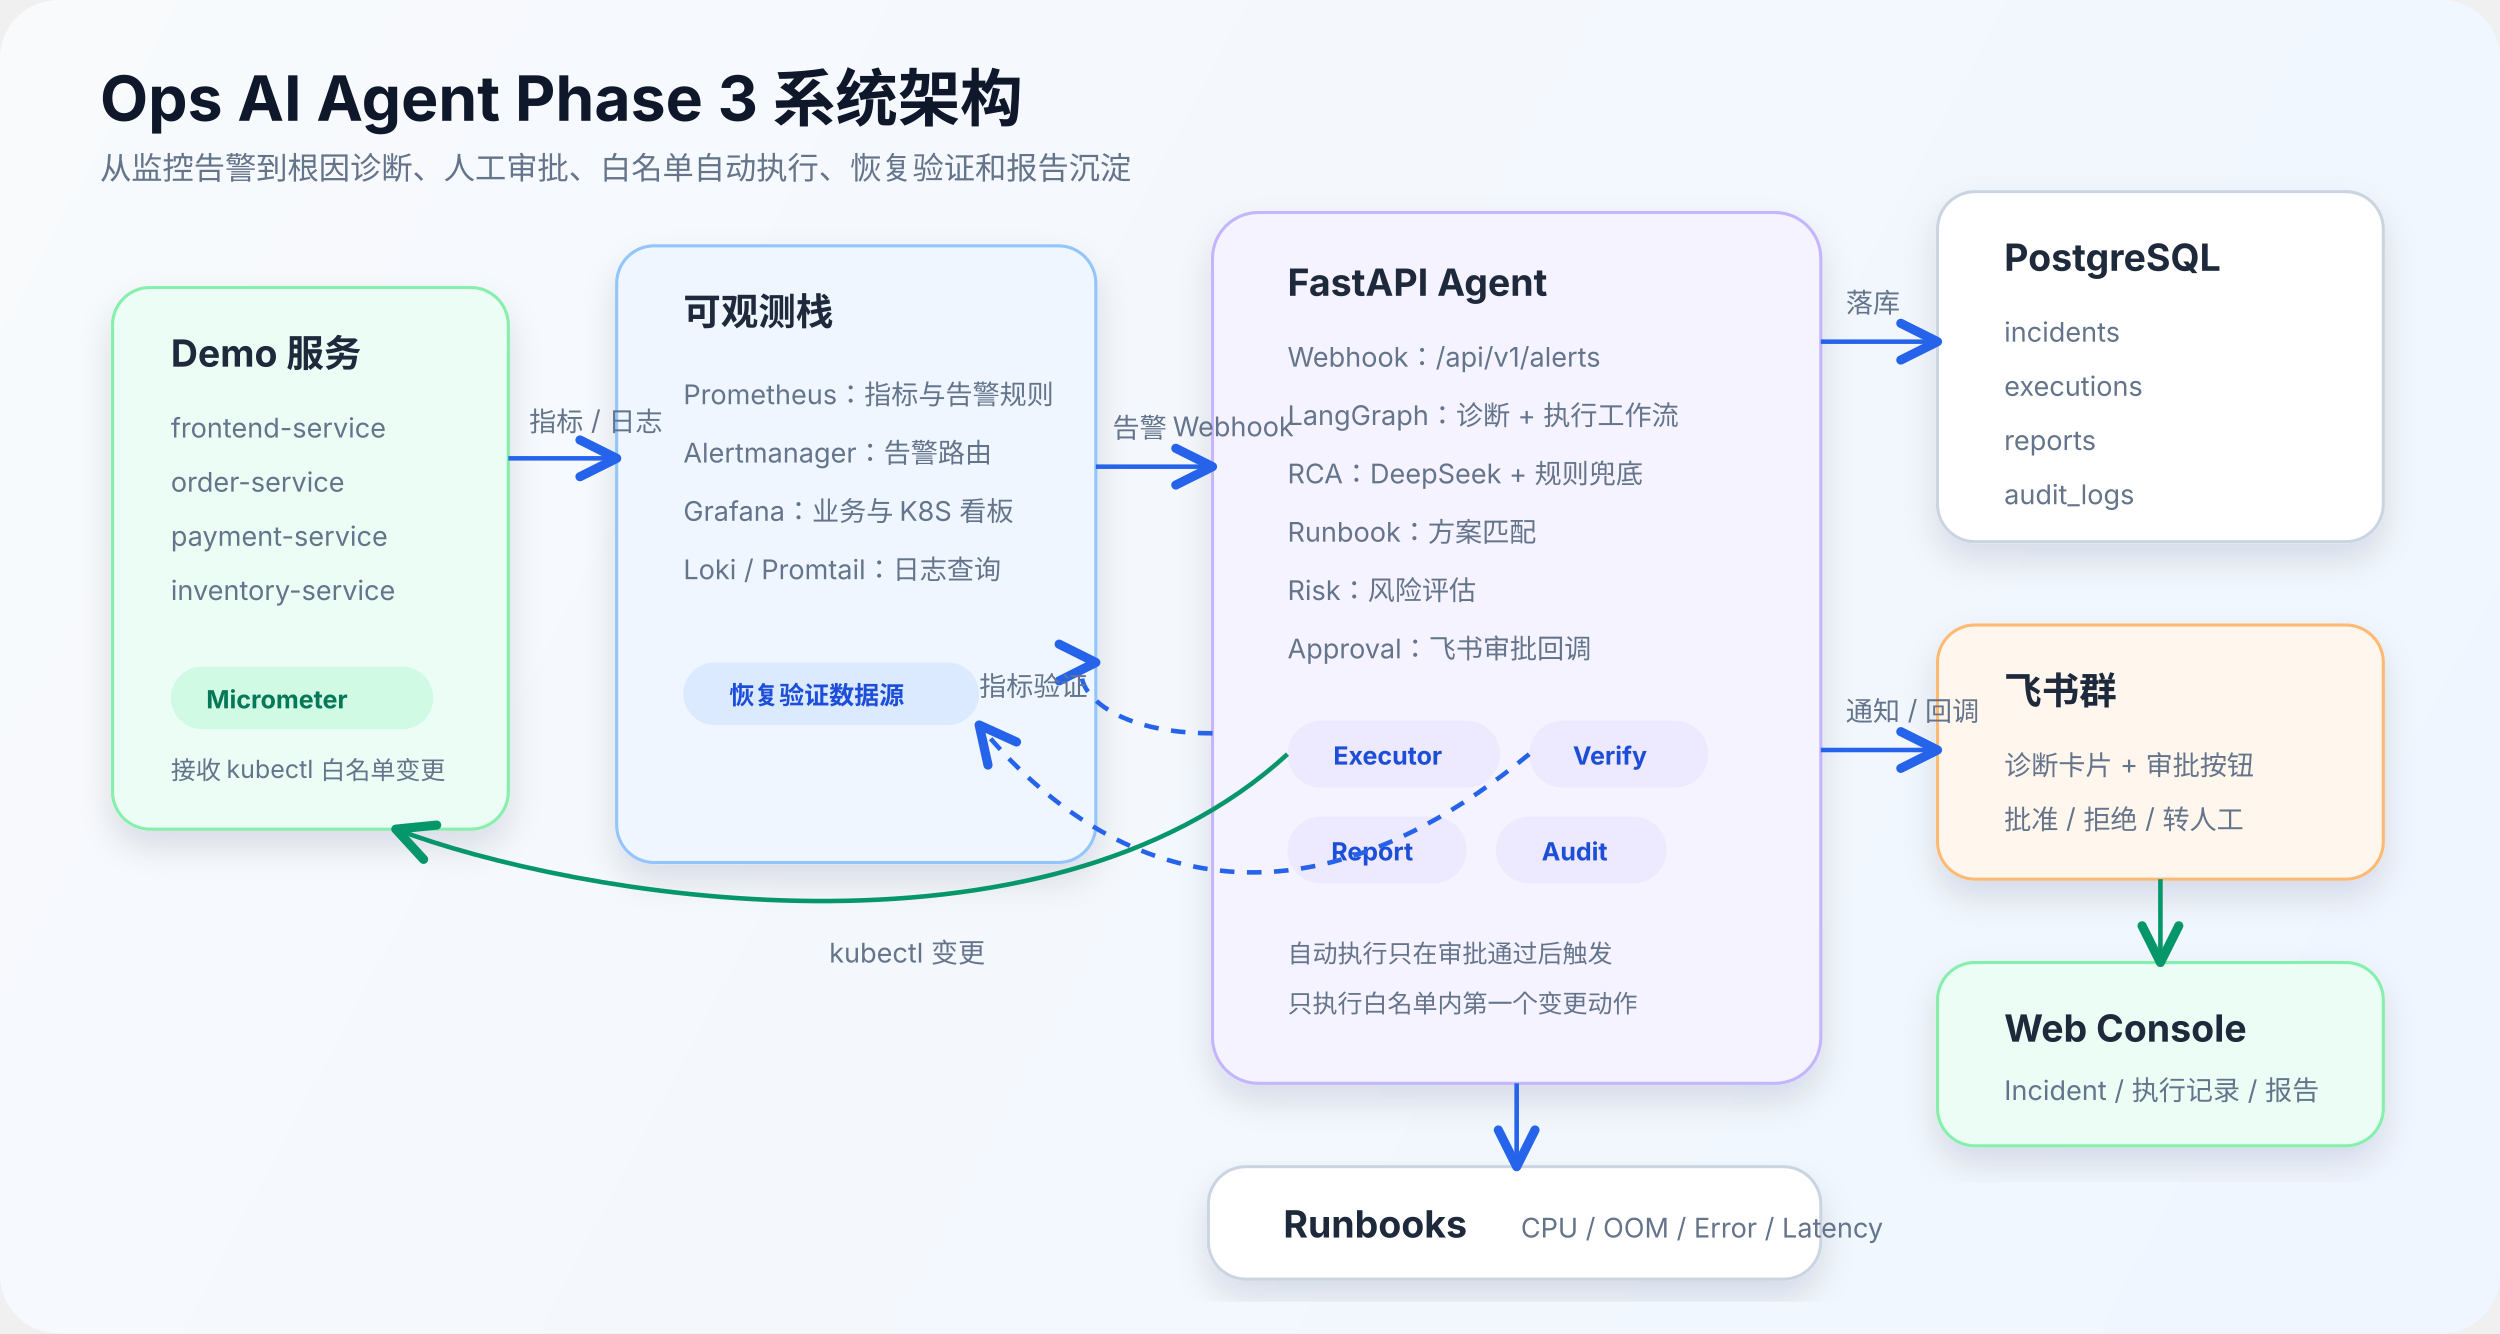
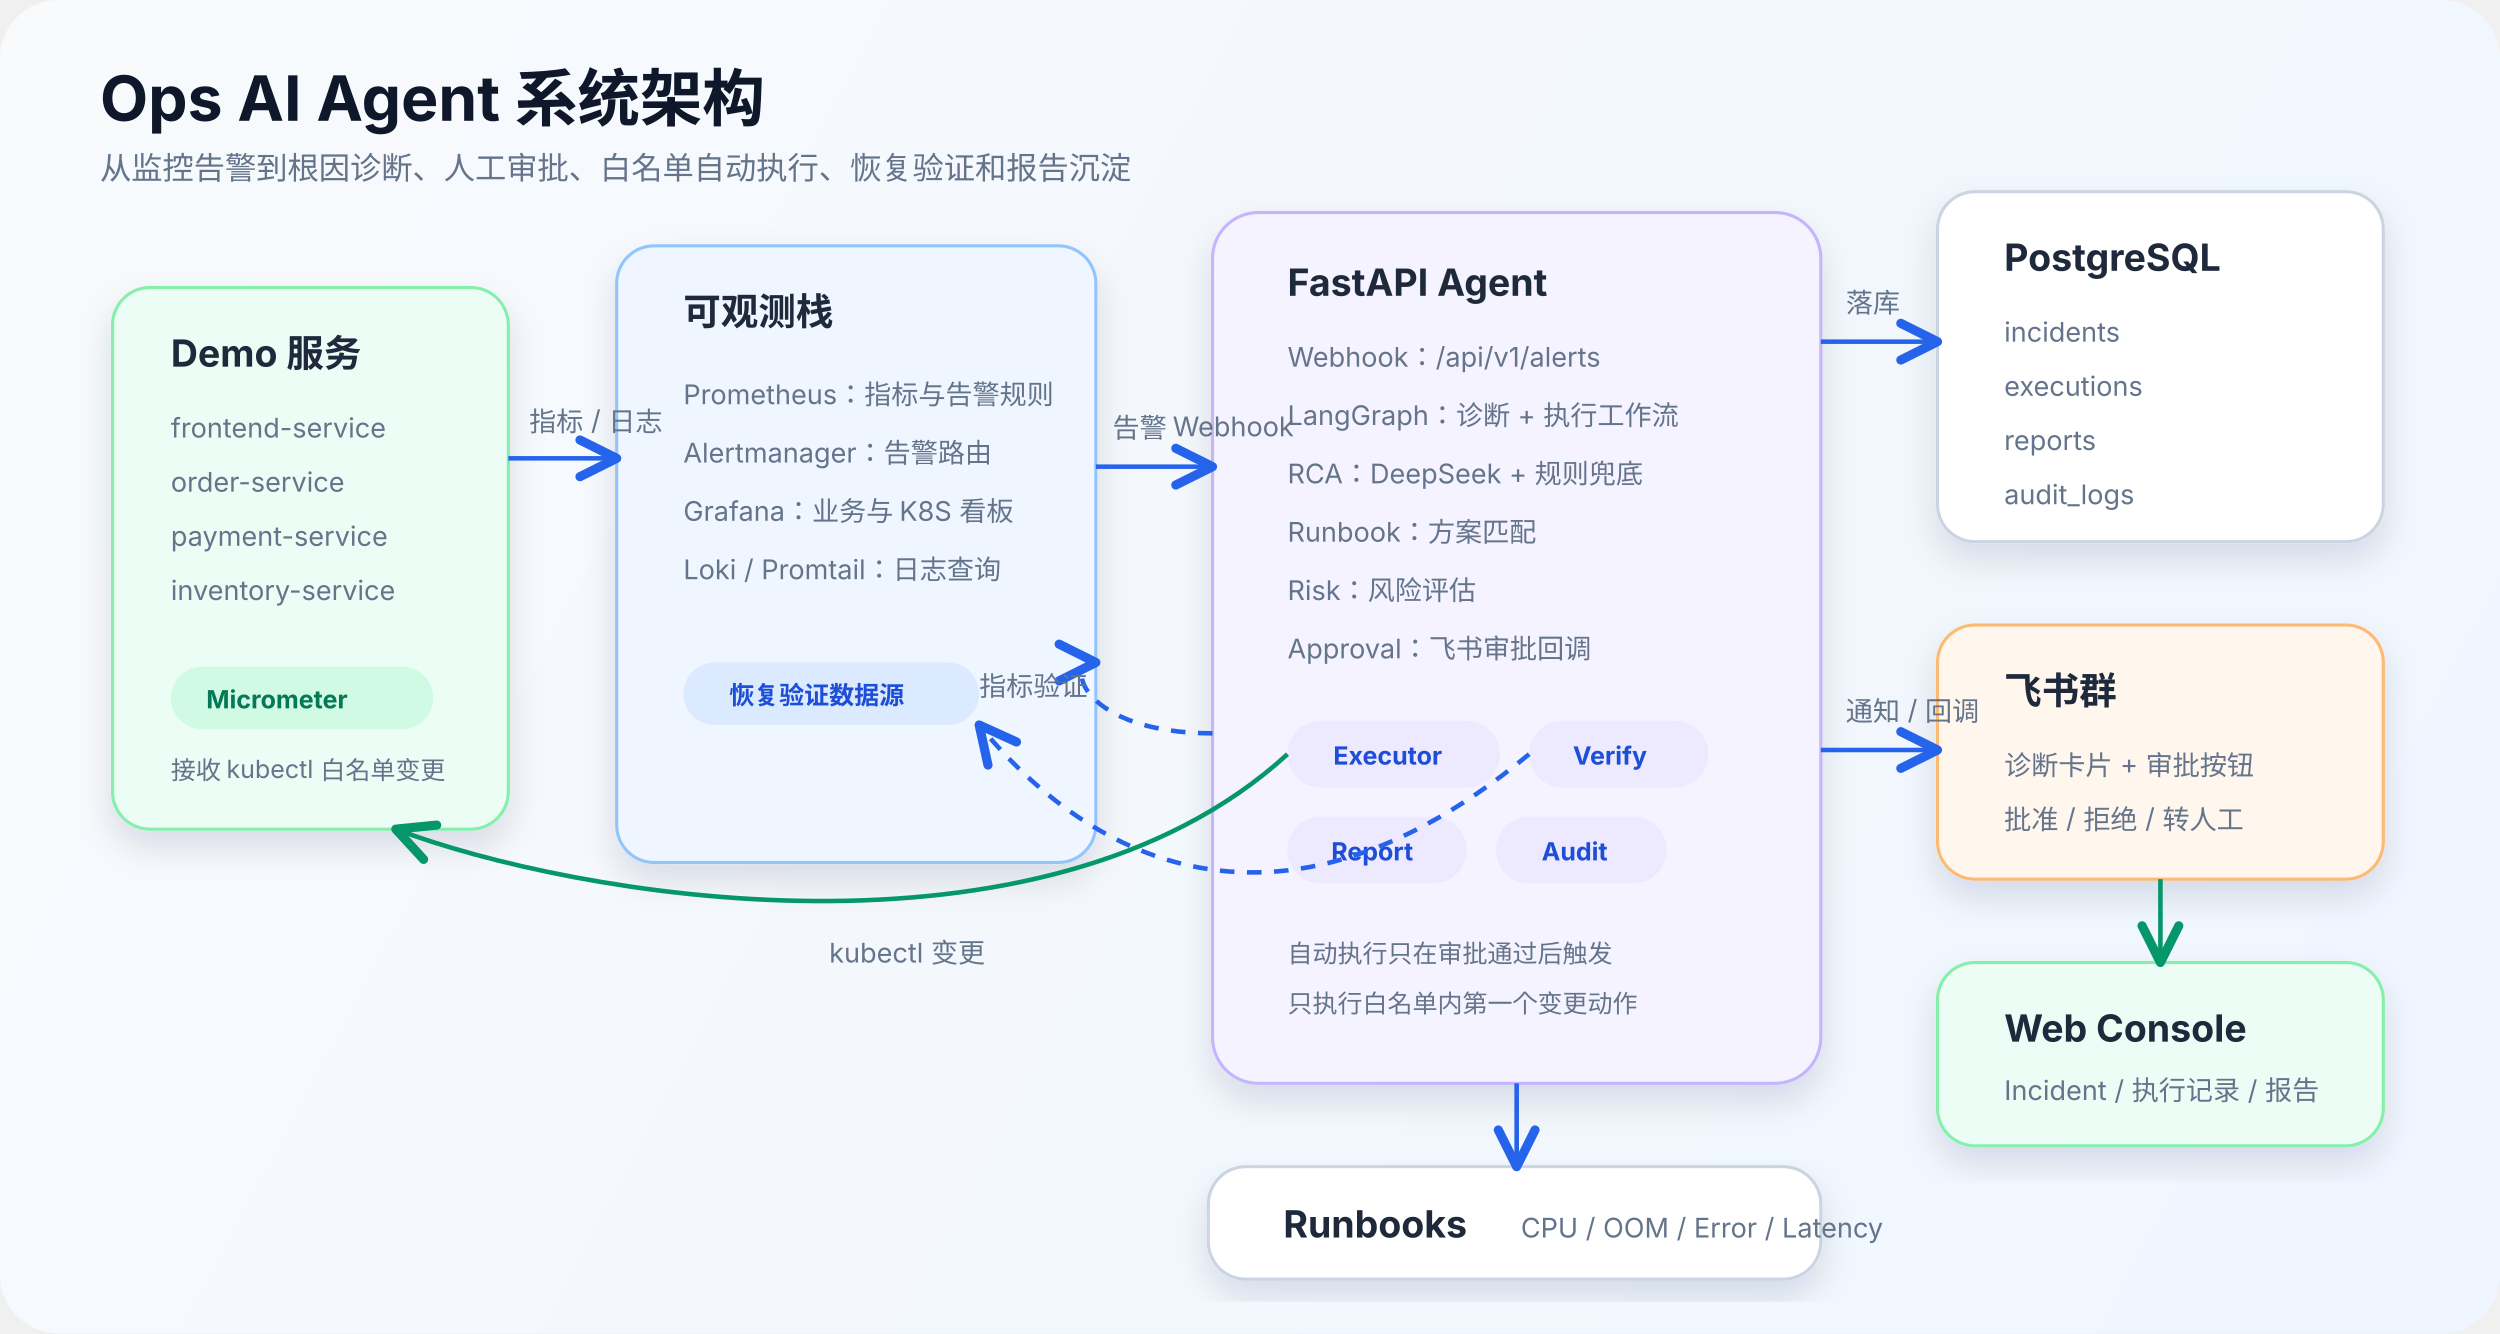
<svg xmlns="http://www.w3.org/2000/svg" width="1200" height="640" viewBox="0 0 1200 640" fill="none" role="img" aria-labelledby="title desc">
  <defs>
    <linearGradient id="bg" x1="0" y1="0" x2="1200" y2="640" gradientUnits="userSpaceOnUse">
      <stop stop-color="#F8FAFC" />
      <stop offset="1" stop-color="#EFF6FF" />
    </linearGradient>
    <filter id="shadow" x="-20%" y="-20%" width="140%" height="140%">
      <feDropShadow dx="0" dy="8" stdDeviation="8" flood-color="#0F172A" flood-opacity="0.12" />
    </filter>
    <marker id="arrow" markerWidth="12" markerHeight="12" refX="10" refY="6" orient="auto">
      <path d="M2 2L10 6L2 10" stroke="#2563EB" stroke-width="2" stroke-linecap="round" stroke-linejoin="round" />
    </marker>
    <marker id="arrowGreen" markerWidth="12" markerHeight="12" refX="10" refY="6" orient="auto">
      <path d="M2 2L10 6L2 10" stroke="#059669" stroke-width="2" stroke-linecap="round" stroke-linejoin="round" />
    </marker>
    <style>
      .title { font: 700 30px -apple-system, BlinkMacSystemFont, "Segoe UI", sans-serif; fill: #0F172A; }
      .subtitle { font: 400 15px -apple-system, BlinkMacSystemFont, "Segoe UI", sans-serif; fill: #64748B; }
      .box { fill: #FFFFFF; stroke: #CBD5E1; stroke-width: 1.5; filter: url(#shadow); }
      .box-blue { fill: #EFF6FF; stroke: #93C5FD; }
      .box-green { fill: #ECFDF5; stroke: #86EFAC; }
      .box-orange { fill: #FFF7ED; stroke: #FDBA74; }
      .box-purple { fill: #F5F3FF; stroke: #C4B5FD; }
      .box-red { fill: #FEF2F2; stroke: #FCA5A5; }
      .label { font: 700 18px -apple-system, BlinkMacSystemFont, "Segoe UI", sans-serif; fill: #1E293B; }
      .small { font: 400 13px -apple-system, BlinkMacSystemFont, "Segoe UI", sans-serif; fill: #64748B; }
      .tiny { font: 400 12px -apple-system, BlinkMacSystemFont, "Segoe UI", sans-serif; fill: #64748B; }
      .pill { fill: #DBEAFE; }
      .pill-green { fill: #D1FAE5; }
      .pill-purple { fill: #EDE9FE; }
      .pill-text { font: 700 12px -apple-system, BlinkMacSystemFont, "Segoe UI", sans-serif; fill: #1D4ED8; }
      .pill-text-green { font: 700 12px -apple-system, BlinkMacSystemFont, "Segoe UI", sans-serif; fill: #047857; }
      .arrow { stroke: #2563EB; stroke-width: 2.2; marker-end: url(#arrow); fill: none; }
      .arrow-green { stroke: #059669; stroke-width: 2.2; marker-end: url(#arrowGreen); fill: none; }
      .dash { stroke-dasharray: 7 6; }
    </style>
  </defs>
  <rect width="1200" height="640" rx="28" fill="url(#bg)" />
-   <text x="48" y="58" class="title">Ops AI Agent Phase 3 系统架构</text>
+   <text x="48" y="58" class="title">Ops AI Agent 系统架构</text>
  <text x="48" y="86" class="subtitle">从监控告警到根因诊断、人工审批、白名单自动执行、恢复验证和报告沉淀</text>
  <rect x="54" y="138" width="190" height="260" rx="18" class="box box-green" />
  <text x="82" y="176" class="label">Demo 服务</text>
  <text x="82" y="210" class="small">frontend-service</text>
  <text x="82" y="236" class="small">order-service</text>
  <text x="82" y="262" class="small">payment-service</text>
  <text x="82" y="288" class="small">inventory-service</text>
  <rect x="82" y="320" width="126" height="30" rx="15" class="pill-green" />
  <text x="99" y="340" class="pill-text-green">Micrometer</text>
  <text x="82" y="374" class="tiny">接收 kubectl 白名单变更</text>
  <rect x="296" y="118" width="230" height="296" rx="18" class="box box-blue" />
  <text x="328" y="156" class="label">可观测栈</text>
  <text x="328" y="194" class="small">Prometheus：指标与告警规则</text>
  <text x="328" y="222" class="small">Alertmanager：告警路由</text>
  <text x="328" y="250" class="small">Grafana：业务与 K8S 看板</text>
  <text x="328" y="278" class="small">Loki / Promtail：日志查询</text>
  <rect x="328" y="318" width="142" height="30" rx="15" class="pill" />
  <text x="350" y="338" class="pill-text">恢复验证数据源</text>
  <rect x="582" y="102" width="292" height="418" rx="22" class="box box-purple" />
  <text x="618" y="142" class="label">FastAPI Agent</text>
  <text x="618" y="176" class="small">Webhook：/api/v1/alerts</text>
  <text x="618" y="204" class="small">LangGraph：诊断 + 执行工作流</text>
  <text x="618" y="232" class="small">RCA：DeepSeek + 规则兜底</text>
  <text x="618" y="260" class="small">Runbook：方案匹配</text>
  <text x="618" y="288" class="small">Risk：风险评估</text>
  <text x="618" y="316" class="small">Approval：飞书审批回调</text>
  <rect x="618" y="346" width="102" height="32" rx="16" class="pill-purple" />
  <text x="640" y="367" class="pill-text">Executor</text>
  <rect x="734" y="346" width="86" height="32" rx="16" class="pill-purple" />
  <text x="755" y="367" class="pill-text">Verify</text>
  <rect x="618" y="392" width="86" height="32" rx="16" class="pill-purple" />
  <text x="639" y="413" class="pill-text">Report</text>
  <rect x="718" y="392" width="82" height="32" rx="16" class="pill-purple" />
  <text x="740" y="413" class="pill-text">Audit</text>
  <text x="618" y="462" class="tiny">自动执行只在审批通过后触发</text>
  <text x="618" y="486" class="tiny">只执行白名单内第一个变更动作</text>
  <rect x="930" y="92" width="214" height="168" rx="18" class="box" />
  <text x="962" y="130" class="label">PostgreSQL</text>
  <text x="962" y="164" class="small">incidents</text>
  <text x="962" y="190" class="small">executions</text>
  <text x="962" y="216" class="small">reports</text>
  <text x="962" y="242" class="small">audit_logs</text>
  <rect x="930" y="300" width="214" height="122" rx="18" class="box box-orange" />
  <text x="962" y="338" class="label">飞书群</text>
  <text x="962" y="372" class="small">诊断卡片 + 审批按钮</text>
  <text x="962" y="398" class="small">批准 / 拒绝 / 转人工</text>
  <rect x="930" y="462" width="214" height="88" rx="18" class="box box-green" />
  <text x="962" y="500" class="label">Web Console</text>
  <text x="962" y="528" class="small">Incident / 执行记录 / 报告</text>
  <rect x="580" y="560" width="294" height="54" rx="18" class="box" />
  <text x="616" y="594" class="label">Runbooks</text>
  <text x="730" y="594" class="small">CPU / OOM / Error / Latency</text>
  <path d="M244 220C264 220 274 220 296 220" class="arrow" />
  <path d="M526 224C550 224 558 224 582 224" class="arrow" />
  <path d="M874 164C900 164 904 164 930 164" class="arrow" />
  <path d="M874 360C900 360 904 360 930 360" class="arrow" />
  <path d="M1037 422V462" class="arrow-green" />
  <path d="M728 520V560" class="arrow" />
  <path d="M582 352C520 352 510 318 526 318" class="arrow dash" />
  <path d="M618 362C500 470 274 430 190 398" class="arrow-green" />
  <path d="M734 362C596 476 504 390 470 348" class="arrow dash" />
  <text x="254" y="207" class="small">指标 / 日志</text>
  <text x="534" y="210" class="small">告警 Webhook</text>
  <text x="886" y="150" class="small">落库</text>
  <text x="886" y="346" class="small">通知 / 回调</text>
  <text x="398" y="462" class="small">kubectl 变更</text>
  <text x="470" y="334" class="small">指标验证</text>
</svg>
